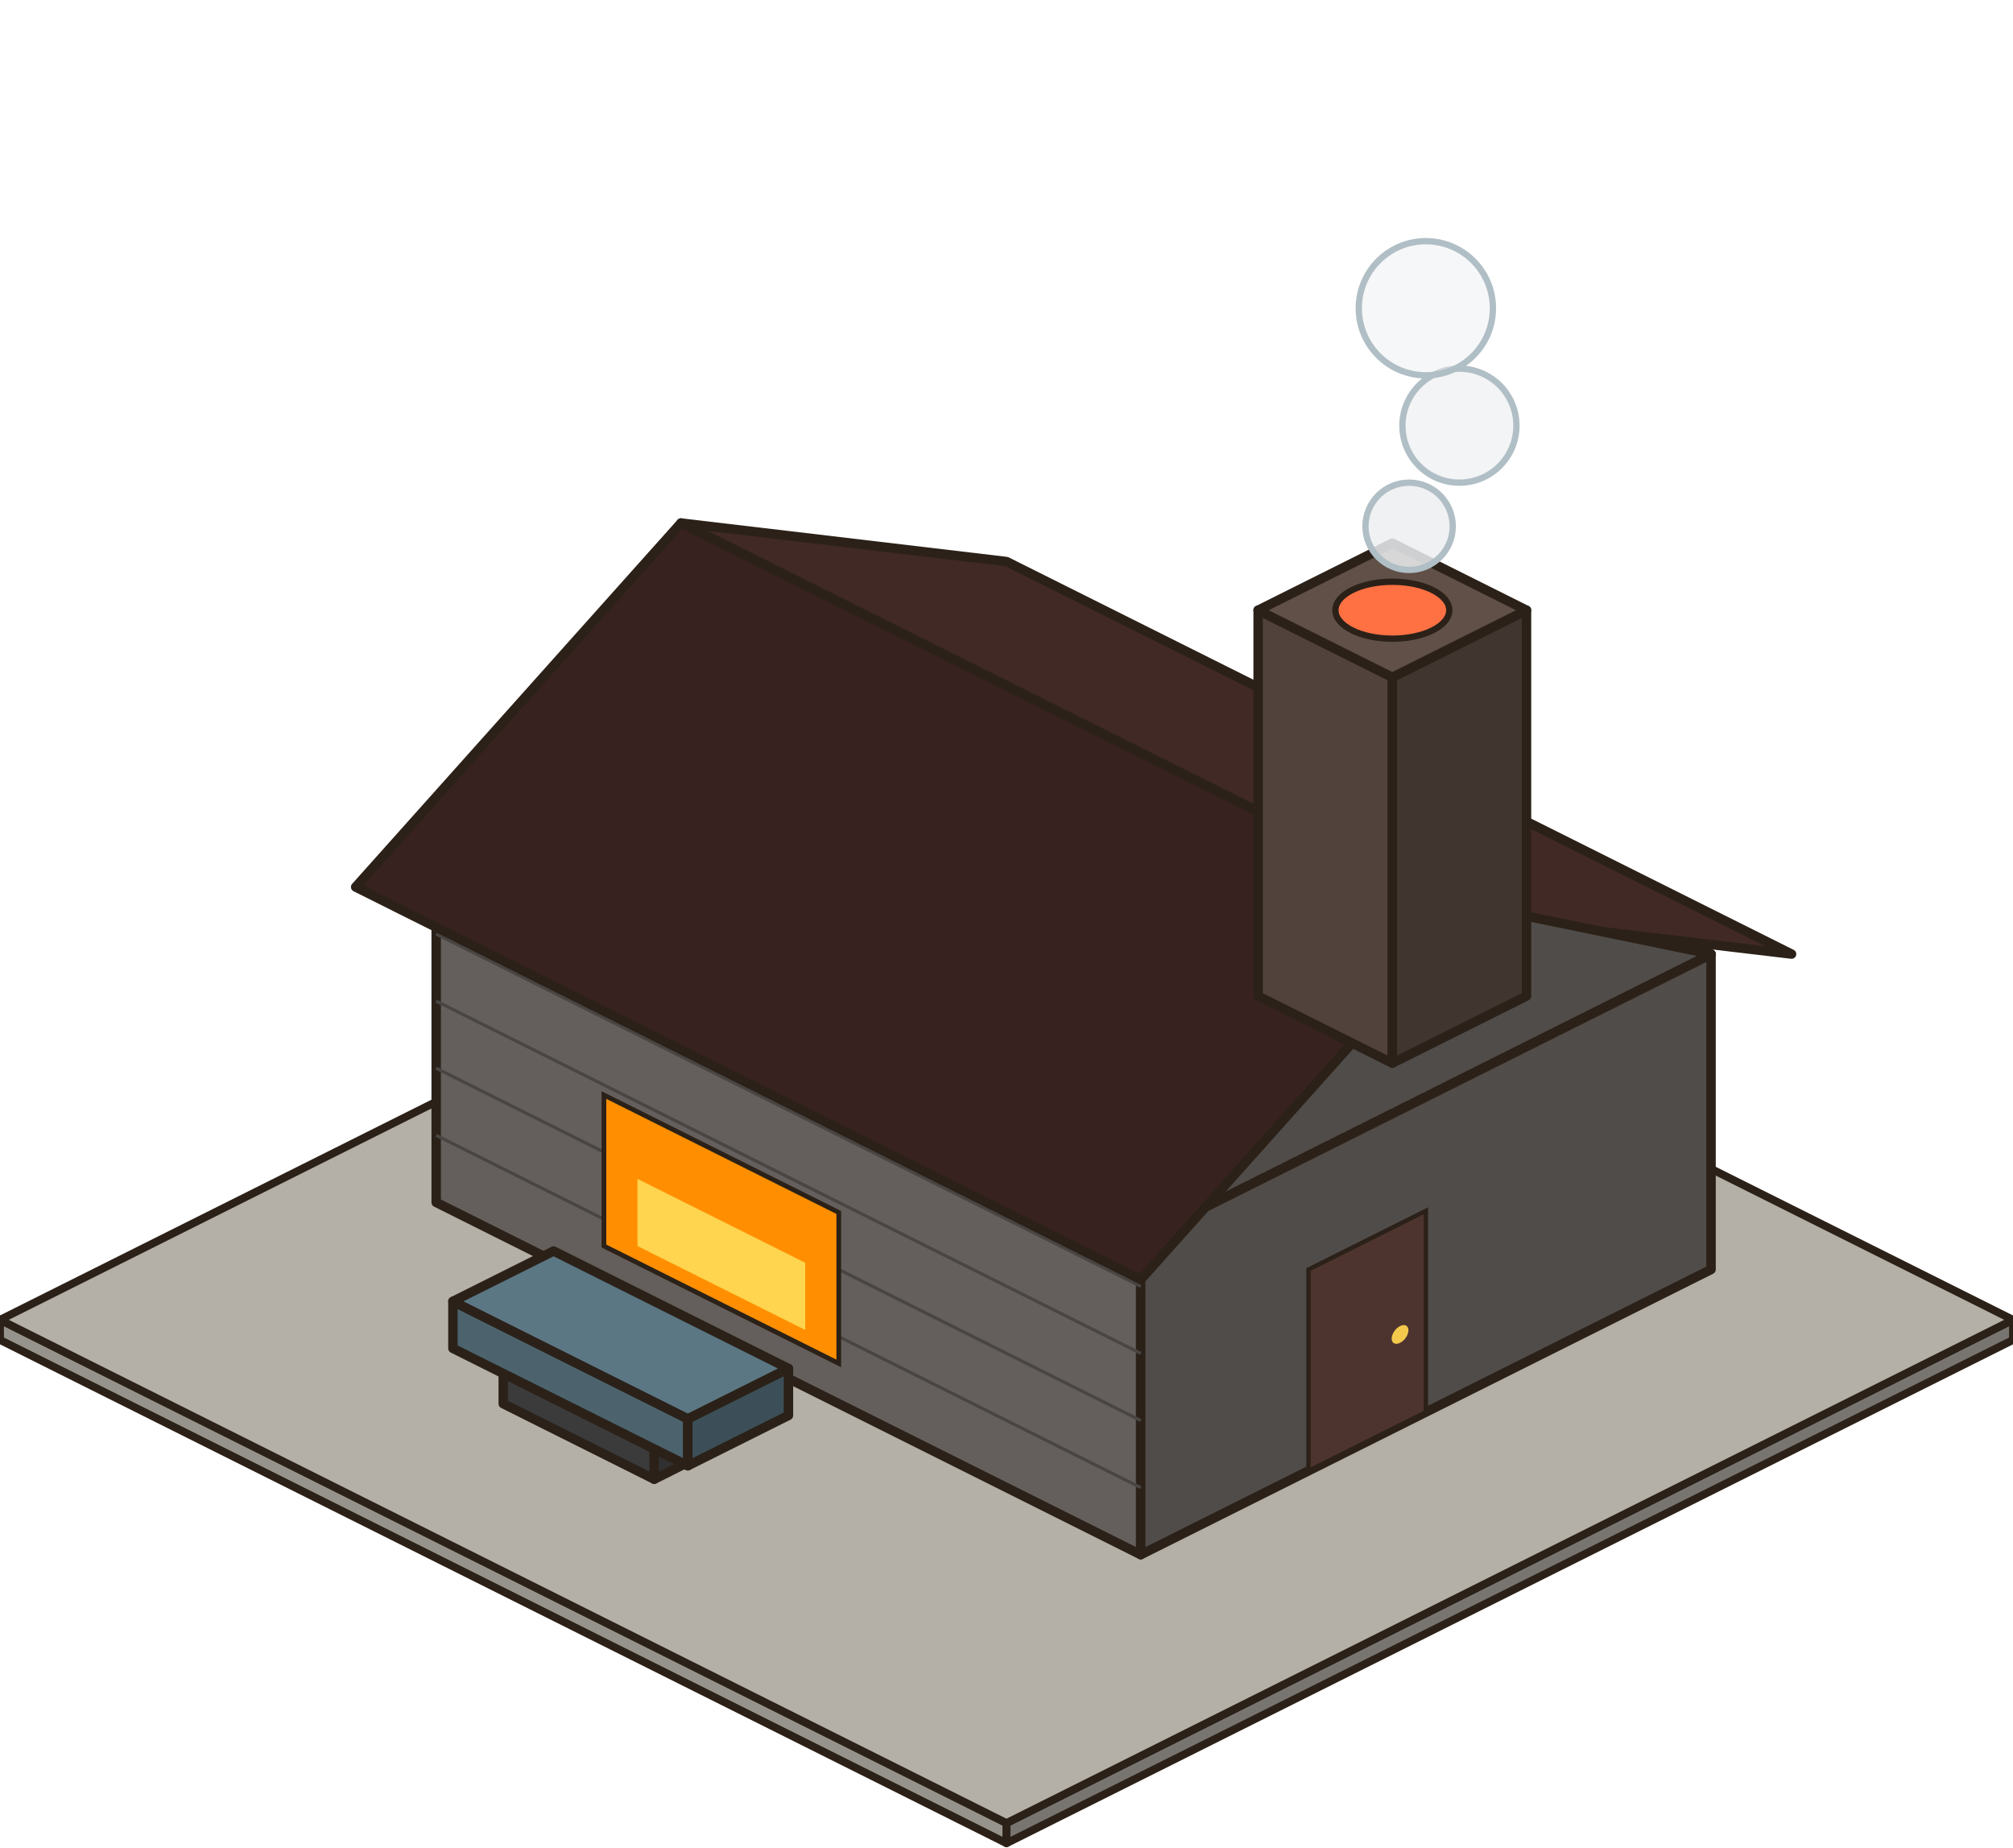
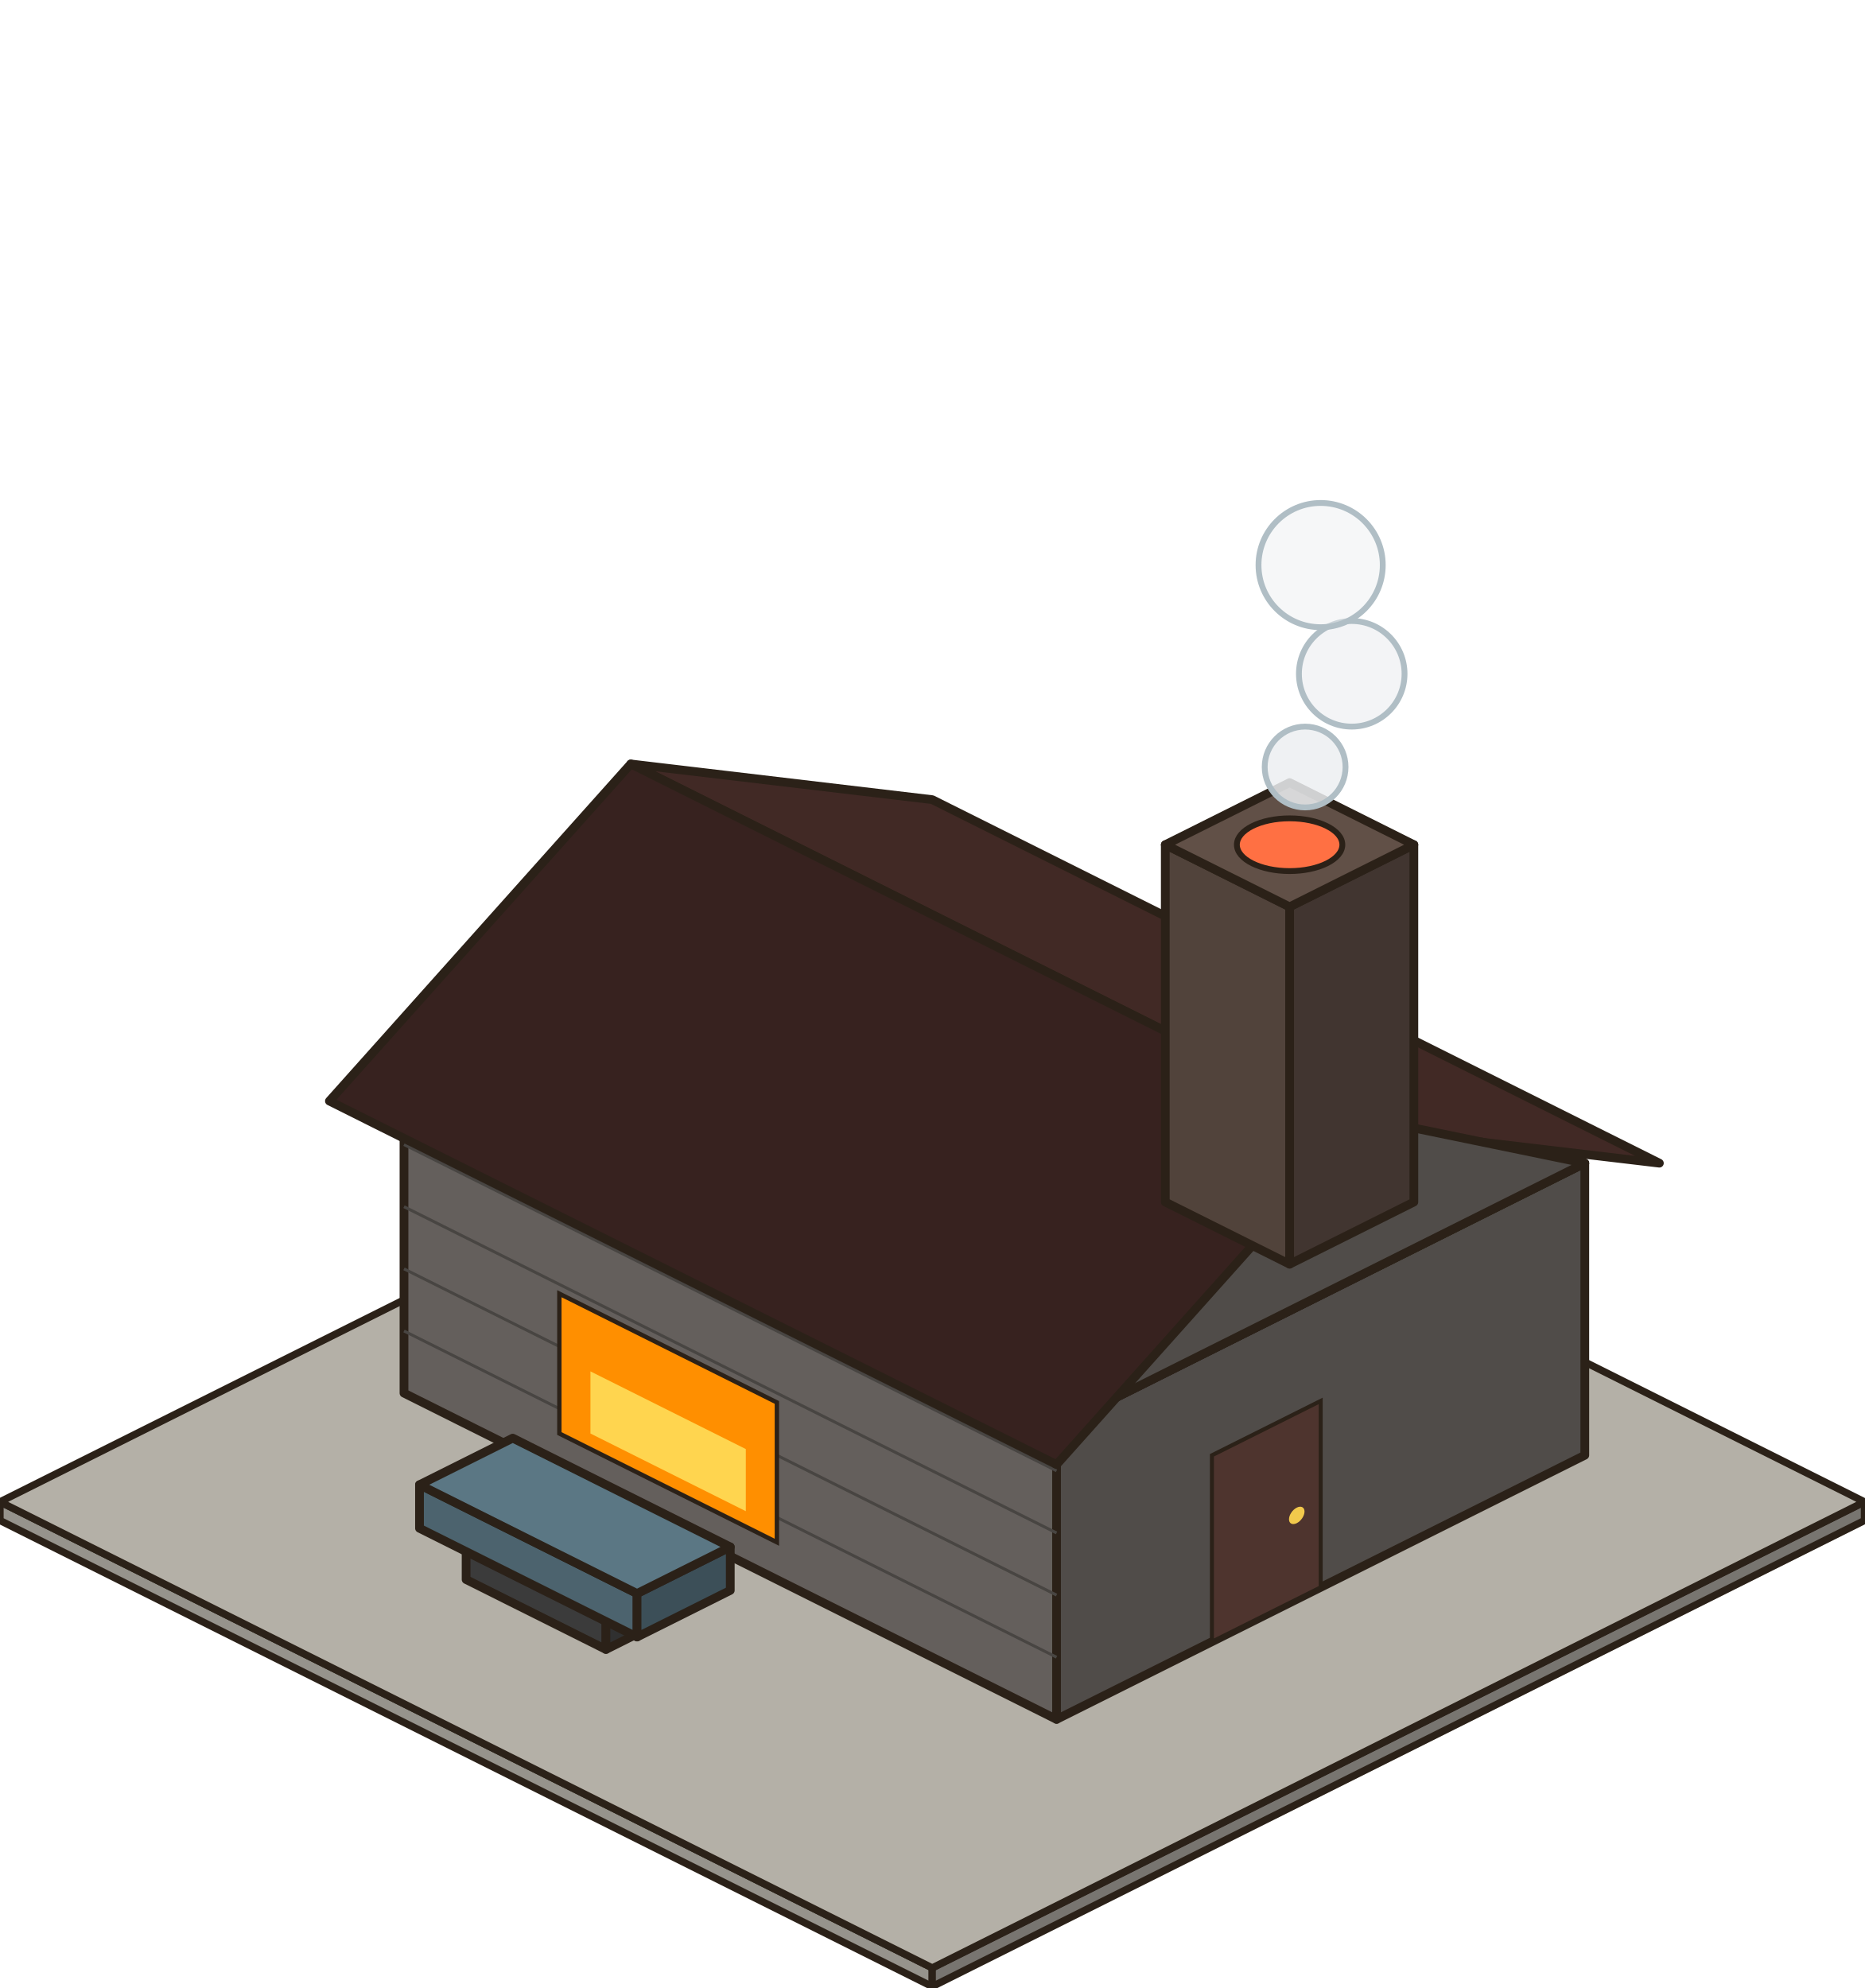
- <svg xmlns="http://www.w3.org/2000/svg" viewBox="0 0 256 235" width="512" height="470">
-   <polygon points="0.00,170.40 128.00,234.40 128.00,231.84 0.00,167.84" fill="#96938c" stroke="#2b2118" stroke-width="1.0" stroke-linejoin="round" />
-   <polygon points="128.00,234.40 256.00,170.40 256.00,167.84 128.00,231.84" fill="#787570" stroke="#2b2118" stroke-width="1.0" stroke-linejoin="round" />
-   <polygon points="128.00,103.84 256.00,167.84 128.00,231.84 0.00,167.84" fill="#b4b0a7" stroke="#2b2118" stroke-width="1.0" stroke-linejoin="round" />
-   <polygon points="55.47,152.91 145.07,197.71 145.07,157.60 55.47,112.80" fill="#645f5c" stroke="#2b2118" stroke-width="1.2" stroke-linejoin="round" />
-   <polygon points="145.07,197.71 217.60,161.44 217.60,121.33 145.07,157.60" fill="#504c49" stroke="#2b2118" stroke-width="1.2" stroke-linejoin="round" />
-   <polygon points="128.00,76.53 217.60,121.33 145.07,157.60 55.47,112.80" fill="#78726e" stroke="#2b2118" stroke-width="1.2" stroke-linejoin="round" />
-   <g transform="matrix(42.667,21.333,0.000,-42.667,55.47,152.91)">
+ <svg xmlns="http://www.w3.org/2000/svg" viewBox="0 0 256 273" width="512" height="546">
+   <polygon points="0.00,208.80 128.00,272.80 128.00,270.24 0.00,206.24" fill="#96938c" stroke="#2b2118" stroke-width="1" stroke-linejoin="round" />
+   <polygon points="128.00,272.80 256.00,208.80 256.00,206.24 128.00,270.24" fill="#787570" stroke="#2b2118" stroke-width="1" stroke-linejoin="round" />
+   <polygon points="128.00,142.24 256.00,206.24 128.00,270.24 0.00,206.24" fill="#b4b0a7" stroke="#2b2118" stroke-width="1" stroke-linejoin="round" />
+   <polygon points="55.47,191.31 145.07,236.11 145.07,196.00 55.47,151.20" fill="#645f5c" stroke="#2b2118" stroke-width="1.2" stroke-linejoin="round" />
+   <polygon points="145.07,236.11 217.60,199.84 217.60,159.73 145.07,196.00" fill="#504c49" stroke="#2b2118" stroke-width="1.2" stroke-linejoin="round" />
+   <polygon points="128.00,114.93 217.60,159.73 145.07,196.00 55.47,151.20" fill="#78726e" stroke="#2b2118" stroke-width="1.2" stroke-linejoin="round" />
+   <g transform="matrix(42.667,21.333,0.000,-42.667,55.47,191.31)">
    <line x1="0" y1="0.200" x2="2.1" y2="0.200" stroke="#484542" stroke-width="0.8" vector-effect="non-scaling-stroke" />
    <line x1="0" y1="0.400" x2="2.1" y2="0.400" stroke="#484542" stroke-width="0.8" vector-effect="non-scaling-stroke" />
    <line x1="0" y1="0.600" x2="2.1" y2="0.600" stroke="#484542" stroke-width="0.8" vector-effect="non-scaling-stroke" />
    <line x1="0" y1="0.800" x2="2.1" y2="0.800" stroke="#484542" stroke-width="0.8" vector-effect="non-scaling-stroke" />
  </g>
-   <g transform="matrix(42.667,21.333,0.000,-42.667,55.47,152.91)">
+   <g transform="matrix(42.667,21.333,0.000,-42.667,55.47,191.31)">
    <rect x="0.5" y="0.12" width="0.7" height="0.45" fill="#ff8f00" stroke="#2b2118" stroke-width="1.2" vector-effect="non-scaling-stroke" />
    <rect x="0.6" y="0.17" width="0.5" height="0.2" fill="#ffd54f" vector-effect="non-scaling-stroke" />
  </g>
-   <g transform="matrix(42.667,-21.333,0.000,-42.667,145.07,197.71)">
+   <g transform="matrix(42.667,-21.333,0.000,-42.667,145.07,236.11)">
    <rect x="0.5" y="0" width="0.35" height="0.6" fill="#4e342e" stroke="#2b2118" stroke-width="1.1" vector-effect="non-scaling-stroke" />
    <circle cx="0.773" cy="0.27" r="0.025" fill="#f2c94c" />
  </g>
-   <polygon points="128.00,71.41 227.84,121.33 186.45,116.43 86.61,66.51" fill="#412925" stroke="#2b2118" stroke-width="1.2" stroke-linejoin="round" />
-   <polygon points="145.07,157.60 217.60,121.33 181.33,113.87" fill="#504c49" stroke="#2b2118" stroke-width="1.2" stroke-linejoin="round" />
-   <polygon points="45.23,112.80 145.07,162.72 186.45,116.43 86.61,66.51" fill="#37221f" stroke="#2b2118" stroke-width="1.2" stroke-linejoin="round" />
-   <polygon points="160.00,126.67 177.07,135.20 177.07,86.13 160.00,77.60" fill="#51433b" stroke="#2b2118" stroke-width="1.2" stroke-linejoin="round" />
-   <polygon points="177.07,135.20 194.13,126.67 194.13,77.60 177.07,86.13" fill="#413530" stroke="#2b2118" stroke-width="1.2" stroke-linejoin="round" />
-   <polygon points="177.07,69.07 194.13,77.60 177.07,86.13 160.00,77.60" fill="#615047" stroke="#2b2118" stroke-width="1.2" stroke-linejoin="round" />
-   <ellipse cx="177.07" cy="77.60" rx="7.24" ry="3.62" fill="#ff7043" stroke="#2b2118" stroke-width="0.8" />
-   <circle cx="179.20" cy="66.93" r="5.55" fill="#eceff1" fill-opacity="0.85" stroke="#b0bec5" stroke-width="0.8" />
-   <circle cx="185.60" cy="54.13" r="7.25" fill="#eceff1" fill-opacity="0.65" stroke="#b0bec5" stroke-width="0.8" />
-   <circle cx="181.33" cy="39.20" r="8.53" fill="#eceff1" fill-opacity="0.45" stroke="#b0bec5" stroke-width="0.8" />
-   <polygon points="64.00,178.51 83.20,188.11 83.20,182.13 64.00,172.53" fill="#3b3b3b" stroke="#2b2118" stroke-width="1.2" stroke-linejoin="round" />
-   <polygon points="83.20,188.11 91.73,183.84 91.73,177.87 83.20,182.13" fill="#303030" stroke="#2b2118" stroke-width="1.2" stroke-linejoin="round" />
-   <polygon points="72.53,168.27 91.73,177.87 83.20,182.13 64.00,172.53" fill="#474747" stroke="#2b2118" stroke-width="1.2" stroke-linejoin="round" />
-   <polygon points="57.60,171.47 87.47,186.40 87.47,180.43 57.60,165.49" fill="#4c636e" stroke="#2b2118" stroke-width="1.2" stroke-linejoin="round" />
-   <polygon points="87.47,186.40 100.27,180.00 100.27,174.03 87.47,180.43" fill="#3c4f58" stroke="#2b2118" stroke-width="1.2" stroke-linejoin="round" />
-   <polygon points="70.40,159.09 100.27,174.03 87.47,180.43 57.60,165.49" fill="#5b7784" stroke="#2b2118" stroke-width="1.2" stroke-linejoin="round" />
+   <polygon points="128.00,109.81 227.84,159.73 186.45,154.83 86.61,104.91" fill="#412925" stroke="#2b2118" stroke-width="1.2" stroke-linejoin="round" />
+   <polygon points="145.07,196.00 217.60,159.73 181.33,152.27" fill="#504c49" stroke="#2b2118" stroke-width="1.2" stroke-linejoin="round" />
+   <polygon points="45.23,151.20 145.07,201.12 186.45,154.83 86.61,104.91" fill="#37221f" stroke="#2b2118" stroke-width="1.2" stroke-linejoin="round" />
+   <polygon points="160.00,165.07 177.07,173.60 177.07,124.53 160.00,116.00" fill="#51433b" stroke="#2b2118" stroke-width="1.2" stroke-linejoin="round" />
+   <polygon points="177.07,173.60 194.13,165.07 194.13,116.00 177.07,124.53" fill="#413530" stroke="#2b2118" stroke-width="1.2" stroke-linejoin="round" />
+   <polygon points="177.07,107.47 194.13,116.00 177.07,124.53 160.00,116.00" fill="#615047" stroke="#2b2118" stroke-width="1.2" stroke-linejoin="round" />
+   <ellipse cx="177.07" cy="116.00" rx="7.24" ry="3.62" fill="#ff7043" stroke="#2b2118" stroke-width="0.8" />
+   <circle cx="179.20" cy="105.33" r="5.55" fill="#eceff1" fill-opacity="0.85" stroke="#b0bec5" stroke-width="0.8" />
+   <circle cx="185.60" cy="92.53" r="7.25" fill="#eceff1" fill-opacity="0.65" stroke="#b0bec5" stroke-width="0.8" />
+   <circle cx="181.33" cy="77.60" r="8.53" fill="#eceff1" fill-opacity="0.45" stroke="#b0bec5" stroke-width="0.8" />
+   <polygon points="64.00,216.91 83.20,226.51 83.20,220.53 64.00,210.93" fill="#3b3b3b" stroke="#2b2118" stroke-width="1.2" stroke-linejoin="round" />
+   <polygon points="83.20,226.51 91.73,222.24 91.73,216.27 83.20,220.53" fill="#303030" stroke="#2b2118" stroke-width="1.2" stroke-linejoin="round" />
+   <polygon points="72.53,206.67 91.73,216.27 83.20,220.53 64.00,210.93" fill="#474747" stroke="#2b2118" stroke-width="1.2" stroke-linejoin="round" />
+   <polygon points="57.60,209.87 87.47,224.80 87.47,218.83 57.60,203.89" fill="#4c636e" stroke="#2b2118" stroke-width="1.2" stroke-linejoin="round" />
+   <polygon points="87.47,224.80 100.27,218.40 100.27,212.43 87.47,218.83" fill="#3c4f58" stroke="#2b2118" stroke-width="1.2" stroke-linejoin="round" />
+   <polygon points="70.40,197.49 100.27,212.43 87.47,218.83 57.60,203.89" fill="#5b7784" stroke="#2b2118" stroke-width="1.2" stroke-linejoin="round" />
</svg>
